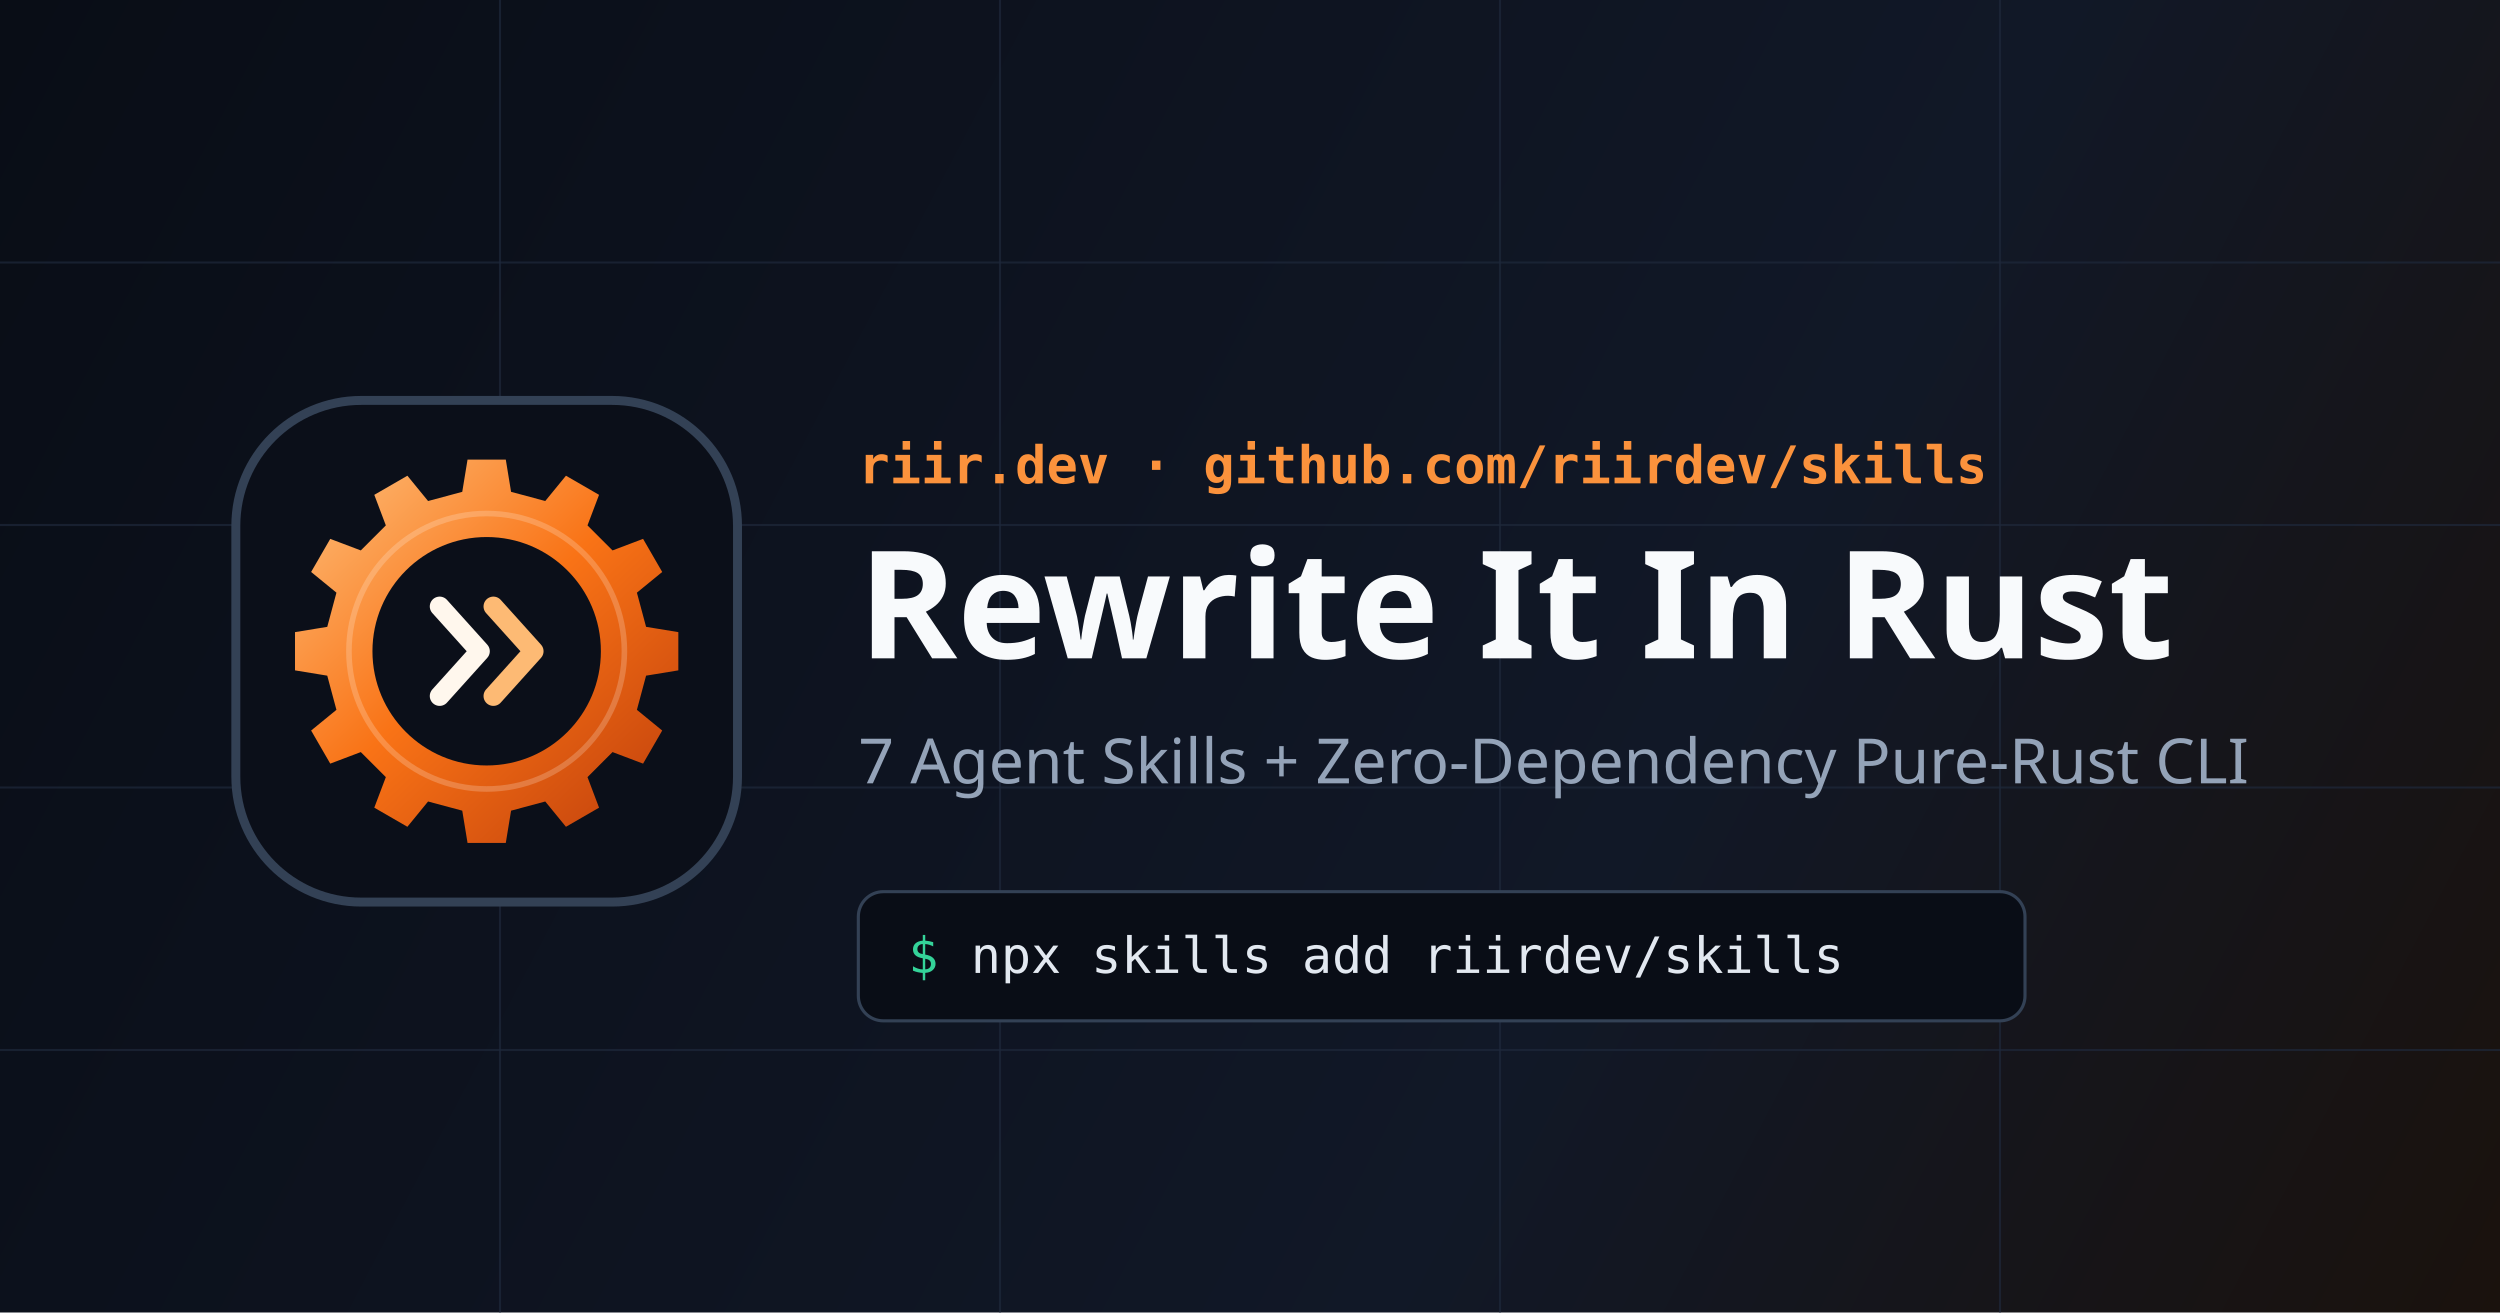
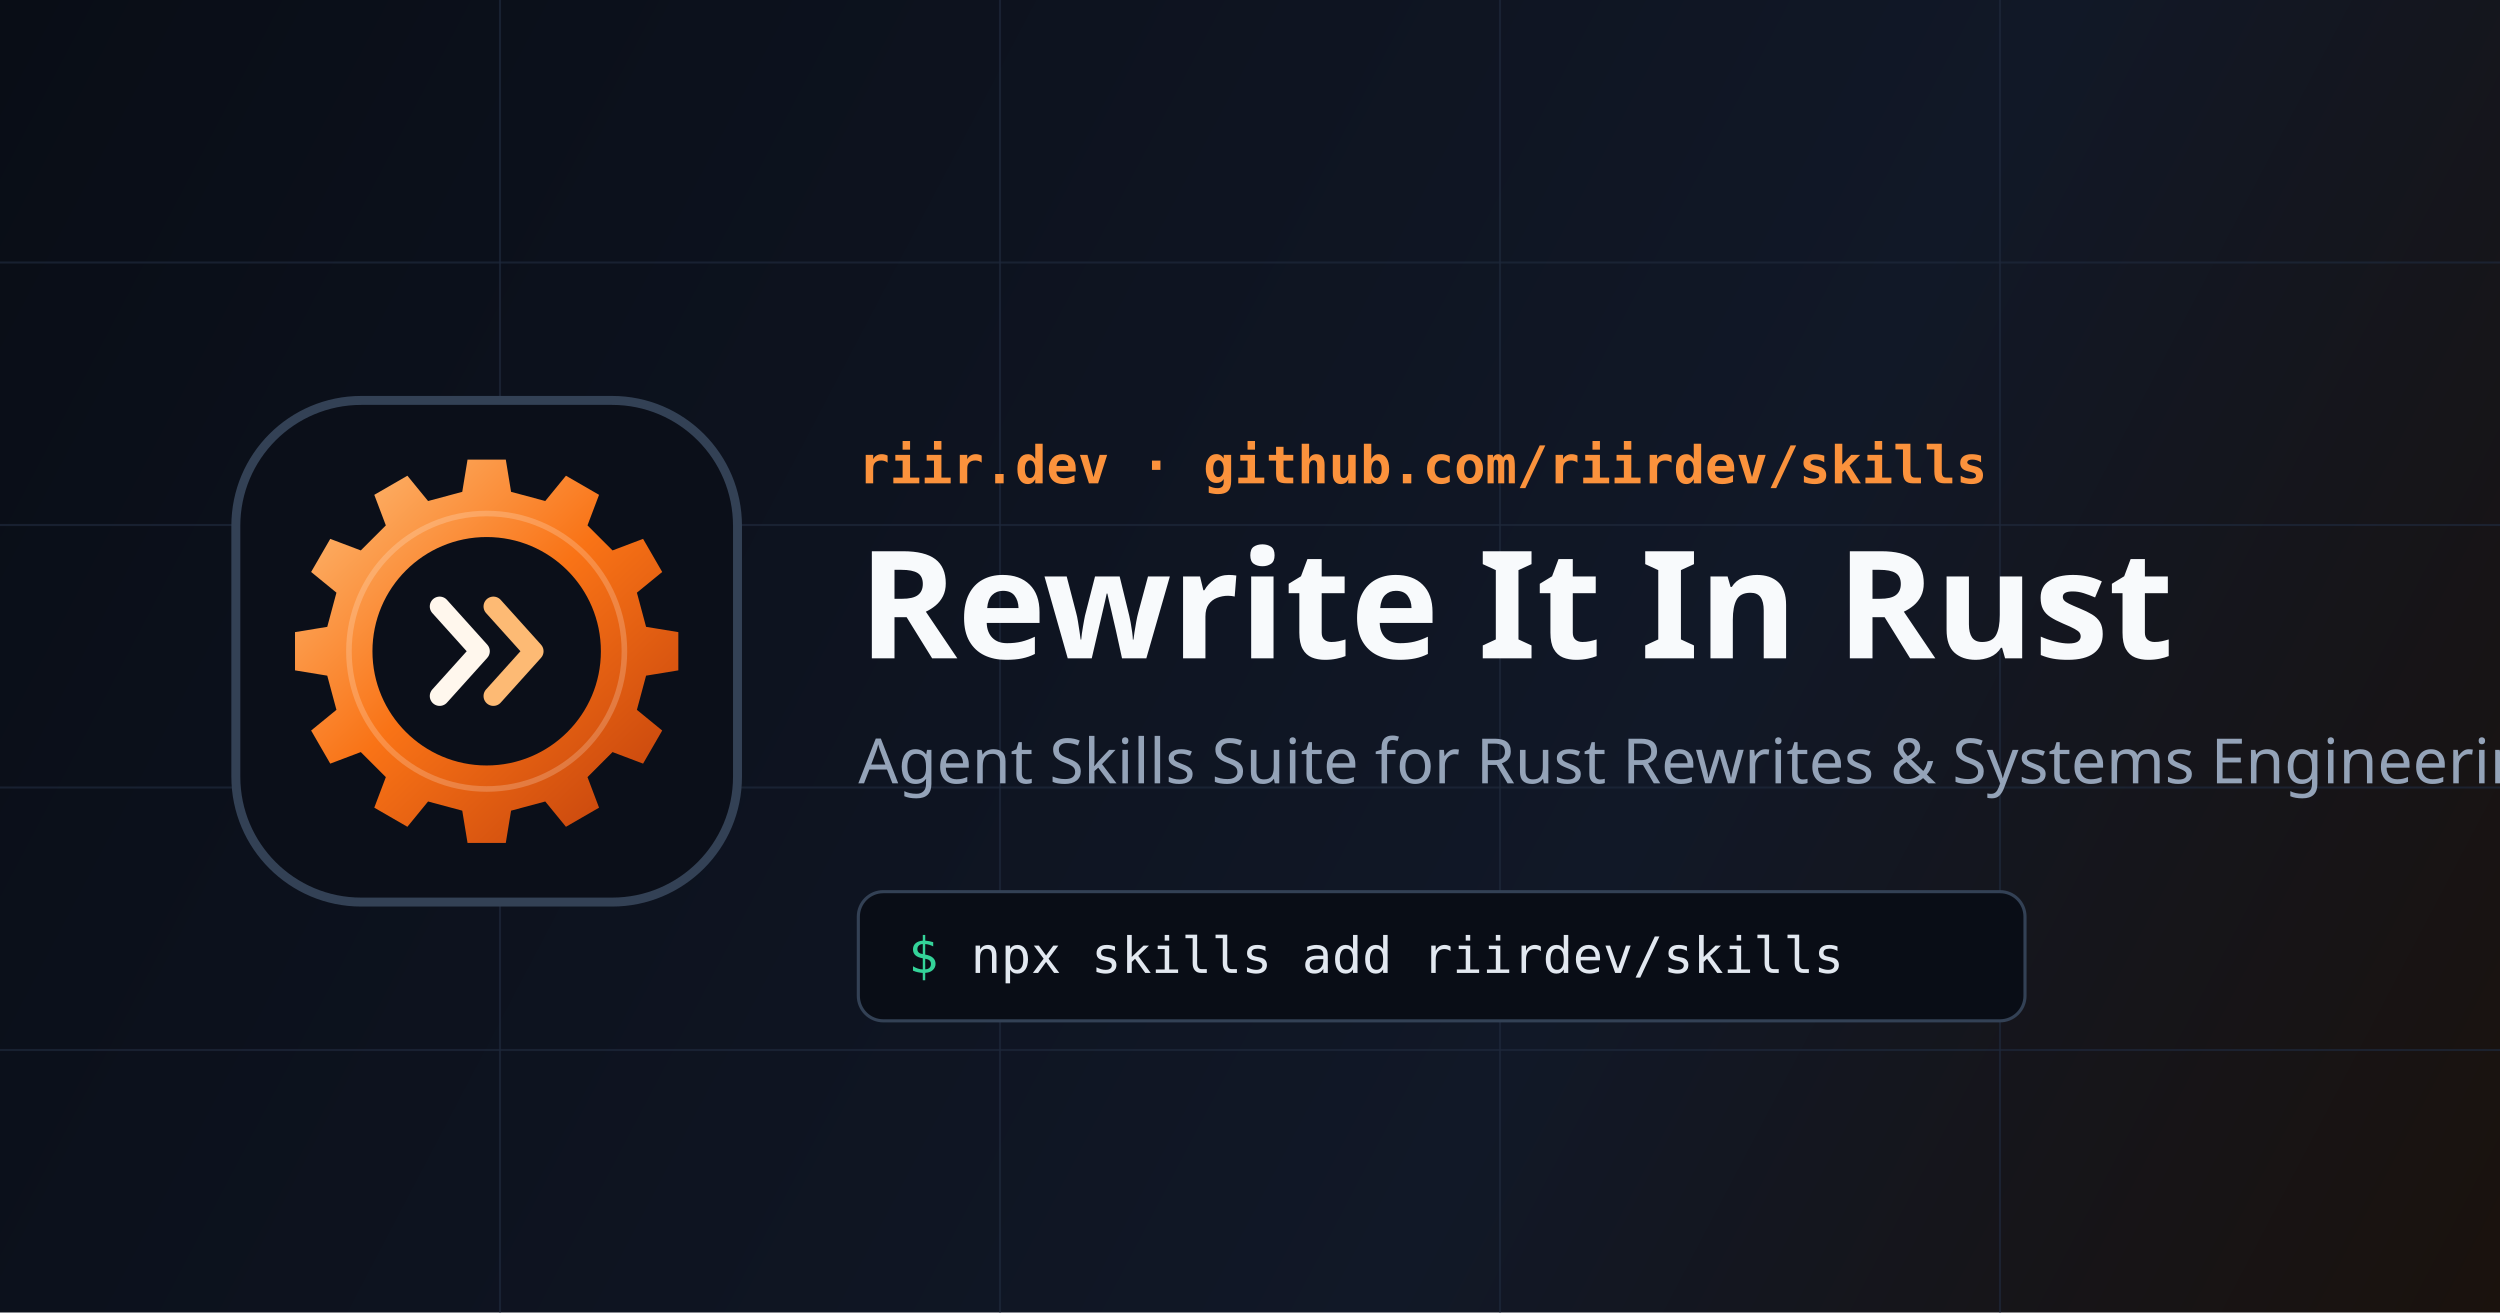
<svg xmlns="http://www.w3.org/2000/svg" viewBox="0 0 1200 630" fill="none">
  <defs>
    <linearGradient id="ogBg" x1="0" y1="0" x2="1200" y2="630" gradientUnits="userSpaceOnUse">
      <stop offset="0%" stop-color="#090D16" />
      <stop offset="65%" stop-color="#111827" />
      <stop offset="100%" stop-color="#1A120D" />
    </linearGradient>
    <linearGradient id="ogCopper" x1="26" y1="24" x2="102" y2="104" gradientUnits="userSpaceOnUse">
      <stop offset="0%" stop-color="#FDBA74" />
      <stop offset="48%" stop-color="#F97316" />
      <stop offset="100%" stop-color="#C2410C" />
    </linearGradient>
  </defs>
  <rect width="1200" height="630" fill="url(#ogBg)" />
  <g stroke="#1E293B" stroke-width="1" stroke-opacity="0.7">
    <path d="M0 126H1200M0 252H1200M0 378H1200M0 504H1200" />
    <path d="M240 0V630M480 0V630M720 0V630M960 0V630" />
  </g>
  <g transform="translate(96, 175) scale(2.15)">
    <rect x="8" y="8" width="112" height="112" rx="28" fill="#0B0F19" stroke="#334155" stroke-width="2" />
    <path fill-rule="evenodd" fill="url(#ogCopper)" d="M 50.92,30.46 L 58.55,28.41 L 59.73,21.21 L 68.27,21.21 L 69.45,28.41 L 69.45,28.41 L 77.08,30.46 L 81.70,24.81 L 89.09,29.08 L 86.51,35.90 L 86.51,35.90 L 92.10,41.49 L 98.92,38.91 L 103.19,46.30 L 97.54,50.92 L 97.54,50.92 L 99.59,58.55 L 106.79,59.73 L 106.79,68.27 L 99.59,69.45 L 99.59,69.45 L 97.54,77.08 L 103.19,81.70 L 98.92,89.09 L 92.10,86.51 L 92.10,86.51 L 86.51,92.10 L 89.09,98.92 L 81.70,103.19 L 77.08,97.54 L 77.08,97.54 L 69.45,99.59 L 68.27,106.79 L 59.73,106.79 L 58.55,99.59 L 58.55,99.59 L 50.92,97.54 L 46.30,103.19 L 38.91,98.92 L 41.49,92.10 L 41.49,92.10 L 35.90,86.51 L 29.08,89.09 L 24.81,81.70 L 30.46,77.08 L 30.46,77.08 L 28.41,69.45 L 21.21,68.27 L 21.21,59.73 L 28.41,58.55 L 28.41,58.55 L 30.46,50.92 L 24.81,46.30 L 29.08,38.91 L 35.90,41.49 L 35.90,41.49 L 41.49,35.90 L 38.91,29.08 L 46.30,24.81 L 50.92,30.46 Z M 89.50,64.00 A 25.50,25.50 0 1,0 38.50,64.00 A 25.50,25.50 0 1,0 89.50,64.00 Z" />
    <circle cx="64" cy="64" r="30.75" stroke="#FFF7ED" stroke-opacity="0.22" stroke-width="1.25" />
    <path d="M53.5 54L62.5 64L53.5 74" stroke="#FFF7ED" stroke-width="4.4" stroke-linecap="round" stroke-linejoin="round" />
    <path d="M65.5 54L74.5 64L65.5 74" stroke="#FDBA74" stroke-width="4.4" stroke-linecap="round" stroke-linejoin="round" />
  </g>
  <text x="412" y="232" fill="#FB923C" font-family="ui-monospace, SFMono-Regular, Menlo, monospace" font-size="25" font-weight="600">riir.dev · github.com/riirdev/skills</text>
  <text x="412" y="316" fill="#F8FAFC" font-family="ui-sans-serif, system-ui, sans-serif" font-size="72" font-weight="800">Rewrite It In Rust</text>
-   <text x="412" y="376" fill="#94A3B8" font-family="ui-sans-serif, system-ui, sans-serif" font-size="30">7 Agent Skills + Zero-Dependency Pure-Rust CLI</text>
+   <text x="412" y="376" fill="#94A3B8" font-family="ui-sans-serif, system-ui, sans-serif" font-size="30">Agent Skills Suite for Rust Rewrites &amp; Systems Engineering</text>
  <g transform="translate(412, 428)">
    <rect width="560" height="62" rx="12" fill="#090D16" stroke="#334155" stroke-width="1.5" />
    <text x="24" y="39" fill="#34D399" font-family="ui-monospace, SFMono-Regular, Menlo, monospace" font-size="24">$</text>
    <text x="54" y="39" fill="#E2E8F0" font-family="ui-monospace, SFMono-Regular, Menlo, monospace" font-size="24">npx skills add riirdev/skills</text>
  </g>
</svg>
